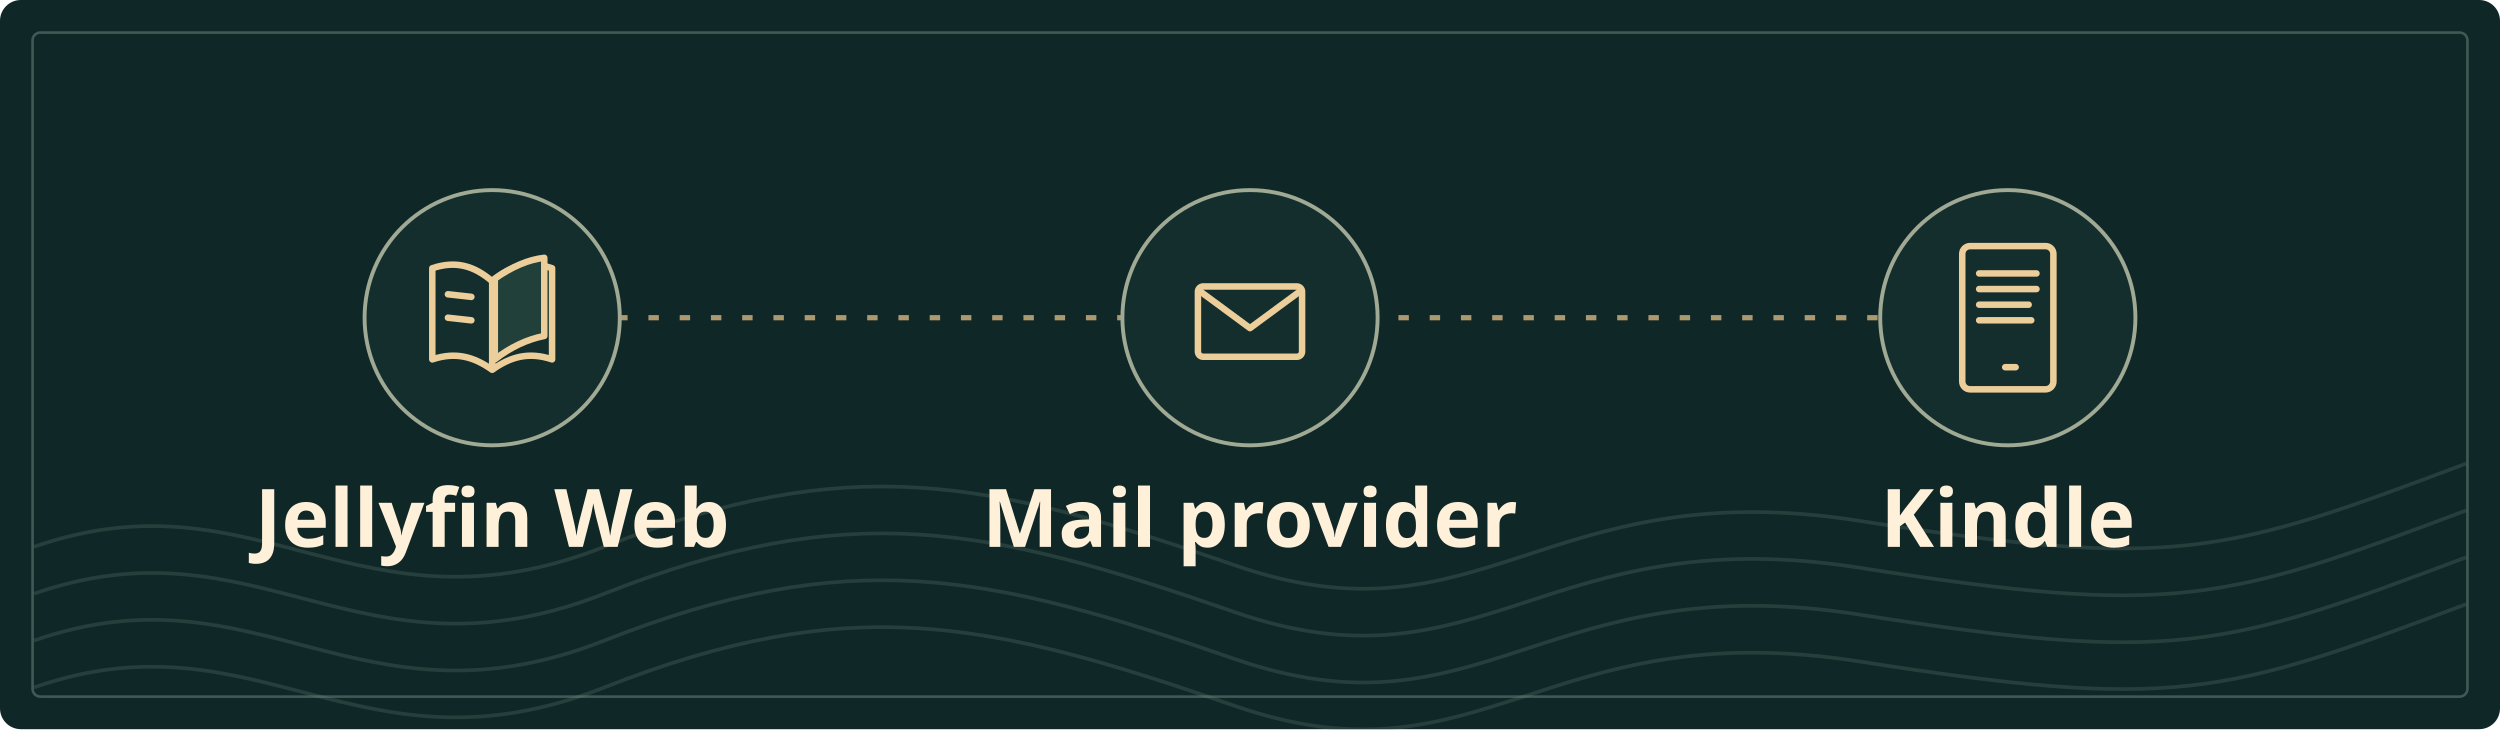
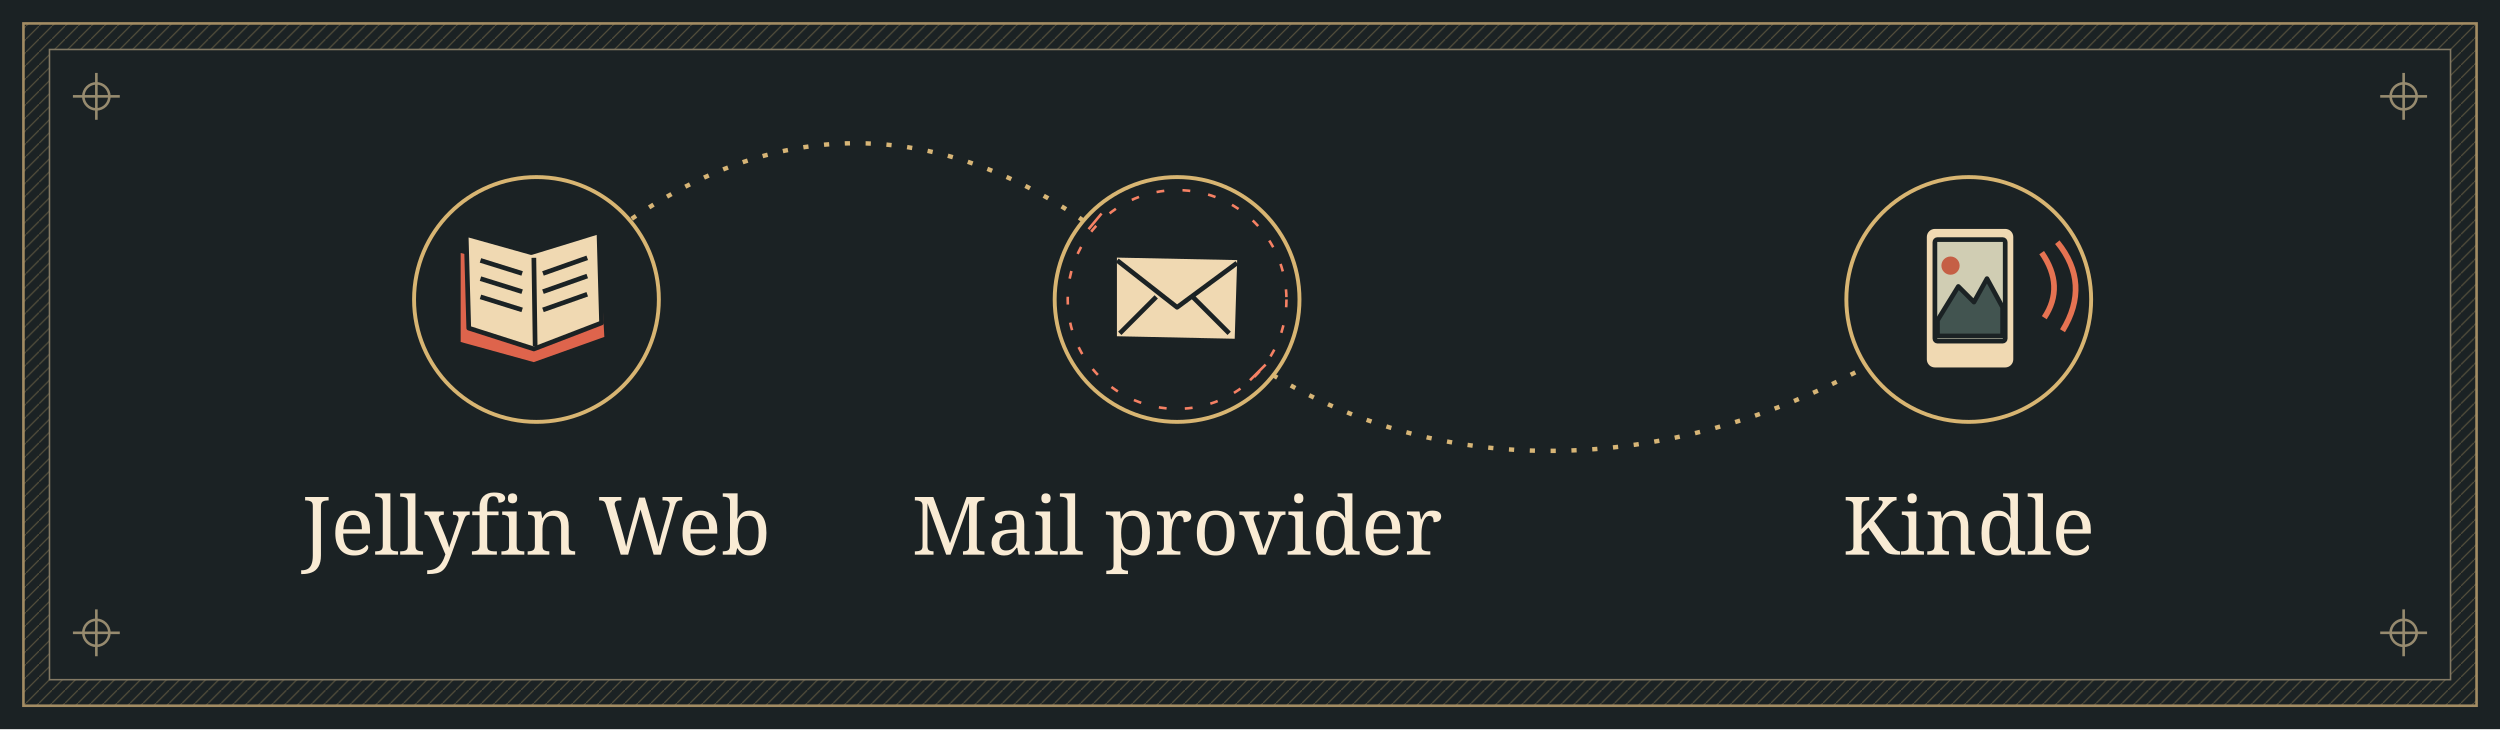
- <svg xmlns="http://www.w3.org/2000/svg" viewBox="0 0 960 280" width="960" height="280" role="img" aria-labelledby="title description">
+ <svg xmlns="http://www.w3.org/2000/svg" id="still" viewBox="0 0 960 280" width="960" height="280" role="img" aria-labelledby="title description">
+   <defs>
+     <pattern id="hatch" width="5" height="5" patternUnits="userSpaceOnUse">
+       <path d="M0 5 5 0" stroke="#b69b66" stroke-width=".5" opacity=".35" />
+     </pattern>
+     <g id="register" fill="none" stroke="#978b6f" stroke-width="1">
+       <circle r="5" />
+       <path d="M-9 0H9M0-9V9" />
+     </g>
+     <path id="track" d="M178 126C257 46 344 46 424 126S631 201 728 126" />
+     <g id="leaf" fill="#fff1d5" stroke="#201d1b" stroke-width="1.8" stroke-linejoin="round">
+       <path d="m-12-15 21 2 3 27-24-3z" />
+       <path d="m-7-6 11 1m-11 4 13 1m-12 4 7 1" fill="none" />
+     </g>
+   </defs>
  <style>
-     .parcel { opacity: 0; }
-     @media (prefers-reduced-motion: no-preference) {
-       .parcel { animation: delivery 4s ease-in-out 0.25s 1 both; }
+     .dispatch,.reply{opacity:0}
+     @media (prefers-reduced-motion:no-preference){
+       :root:not(:target) .dispatch,:root:not(:target) .reply{offset-path:path('M178 126C257 46 344 46 424 126S631 201 728 126');offset-rotate:0deg;animation:carry 7.2s linear infinite}
+       :root:not(:target) .reply{animation-delay:.2s}
+       :root:not(:target) .postmark{transform-origin:424px 126px;animation:stamp 7.2s ease-in-out infinite}
+       :root:not(:target) .signal{animation:signal 7.2s ease-in-out infinite}
    }
-     @media (prefers-reduced-motion: no-preference) {
-       .book-leaf { animation: turn .7s ease-out .15s; transform-origin: 189px 123px; }
-       .envelope-flap { animation: fold .55s ease-in-out 1.85s; transform-origin: 480px 115px; }
-       .reader-lines { animation: typeset .55s ease-out 3.55s; }
-     }
-     @keyframes turn { 50% { transform: skewY(-9deg) scaleX(.2); } }
-     @keyframes fold { 50% { transform: scaleY(-.7); } }
-     @keyframes typeset { from { stroke-dasharray: 0 30; } to { stroke-dasharray: 30 0; } }
-     @keyframes delivery {
-       0% { transform: translateX(0); opacity: 0; }
-       10% { opacity: 1; }
-       44%, 52% { transform: translateX(291px); opacity: 1; }
-       90% { opacity: 1; }
-       100% { transform: translateX(582px); opacity: 0; }
-     }
+     @keyframes carry{0%,6%{offset-distance:0%;opacity:0}12%{opacity:1}38%,49%{offset-distance:45%;opacity:1}79%{opacity:1}85%,100%{offset-distance:100%;opacity:0}}
+     @keyframes stamp{0%,32%,57%,100%{transform:rotate(0deg)}43%{transform:rotate(-22deg)}}
+     @keyframes signal{0%,70%,100%{opacity:.25}83%,90%{opacity:1}}
  </style>
-   <rect width="960" height="280" rx="8" fill="#102727" />
-   <rect x="12.5" y="12.5" width="935" height="255" rx="3" fill="none" stroke="#739185" stroke-opacity=".48" />
-   <g fill="none" stroke="#739185" stroke-opacity=".23" stroke-width="1.4">
-     <path d="M13 210c86-30 125 37 219 0s147-26 242 7 119-36 240-17 140 13 233-22" />
-     <path d="M13 228c86-30 125 37 219 0s147-26 242 7 119-36 240-17 140 13 233-22" />
-     <path d="M13 246c86-30 125 37 219 0s147-26 242 7 119-36 240-17 140 13 233-22" />
-     <path d="M13 264c86-30 125 37 219 0s147-26 242 7 119-36 240-17 140 13 233-22" />
+   <rect width="960" height="280" fill="#1b2224" />
+   <rect x="9" y="9" width="942" height="262" fill="url(#hatch)" stroke="#a38c63" />
+   <rect x="19" y="19" width="922" height="242" fill="#1b2224" stroke="#837964" stroke-width=".6" />
+   <g>
+     <use href="#register" x="37" y="37" />
+     <use href="#register" x="923" y="37" />
+     <use href="#register" x="37" y="243" />
+     <use href="#register" x="923" y="243" />
  </g>
-   <path d="M189 122h582" fill="none" stroke="#d4b581" stroke-opacity=".8" stroke-width="2" stroke-dasharray="4 8" />
-   <g fill="#132e2d" stroke="#9fa993" stroke-width="1.5">
-     <circle cx="189" cy="122" r="49" />
-     <circle cx="480" cy="122" r="49" />
-     <circle cx="771" cy="122" r="49" />
+   <use href="#track" fill="none" stroke="#d7b576" stroke-width="1.7" stroke-dasharray="2 6" transform="translate(28 -11)" />
+   <g transform="translate(28 -11)">
+     <g class="dispatch">
+       <use href="#leaf" transform="rotate(-14)" />
+     </g>
+     <g class="reply">
+       <use href="#leaf" transform="rotate(12) scale(.92)" />
+     </g>
+     <g fill="#1b2224" stroke="#d8b572" stroke-width="1.5">
+       <circle cx="178" cy="126" r="47" />
+       <circle cx="424" cy="126" r="47" />
+       <circle cx="728" cy="126" r="47" />
+     </g>
+     <g fill="#f0d9b2" stroke="#1b2224" stroke-width="1.8" stroke-linejoin="round">
+       <path d="m148 107 28 7 27-10 2 37-28 10-29-8z" fill="#de644c" />
+       <path d="m151 101 25 7 26-8 1 35-26 10-25-8z" />
+       <path d="m177 110 .5 34m-21-33 16 5m-16 2 16 5m-16 2 16 5m8-14 17-6m-17 13 17-6m-17 13 17-6" fill="none" />
+       <path d="m400 109 48 1-1 32-47-1z" />
+       <path d="m401 111 23 18 23-17m-45 27 14-14m28 14-14-14" fill="none" />
+       <rect x="711" y="98" width="35" height="55" rx="4" />
+       <rect x="715" y="103" width="27" height="39" rx="1" fill="#d0cdb3" />
+       <path d="m716 134 8-13 6 6 5-9 6 11v11h-25z" fill="#425450" />
+       <circle cx="721" cy="113" r="3.5" fill="#c55f45" stroke="none" />
+     </g>
+     <g class="postmark" fill="none" stroke="#f68164">
+       <circle cx="424" cy="126" r="42" stroke-dasharray="3 7" />
+       <path d="m390 99 5-6m57 64 6-6" />
+     </g>
+     <g class="signal" fill="none" stroke="#e67352" stroke-width="2.2">
+       <path d="M756 108q9 13 1 25m5-29q13 16 2 34" />
+     </g>
  </g>
-   <g fill="none" stroke="#ecce9b" stroke-width="2.5" stroke-linecap="round" stroke-linejoin="round">
-     <path d="M189 108c-7-6-14-8-23-5v35c9-3 16-1 23 4 7-5 14-7 23-4v-35c-9-3-16-1-23 5Zm0 0v33m-17-28 9 1m-9 8 9 1" />
-     <path class="book-leaf" d="M190 107q10-7 19-8v30q-10 2-19 9Z" fill="#22403a" />
-     <rect x="460" y="110" width="40" height="27" rx="2" />
-     <path class="envelope-flap" d="m461 112 19 14 19-14" />
-     <rect x="753.5" y="94.5" width="35" height="55" rx="3" />
-     <path class="reader-lines" d="M760 105h22m-22 6h22m-22 6h19m-19 6h20" />
-     <path d="M770 141h4" />
-   </g>
-   <g class="parcel">
-     <circle cx="189" cy="122" r="18" fill="#ff986e" stroke="#132e2d" stroke-width="3" />
-     <path d="M184 122h10m-4-4 4 4-4 4" fill="none" stroke="#132e2d" stroke-width="1.7" stroke-linecap="round" stroke-linejoin="round" />
-   </g>
-   <g fill="#fff1d9" font-family="system-ui, sans-serif" font-size="31" font-weight="600" text-anchor="middle">
-     <text x="189" y="210">Jellyfin Web</text>
-     <text x="480" y="210">Mail provider</text>
-     <text x="771" y="210">Kindle</text>
+   <g fill="#f9ebd4" text-anchor="middle" font-family="Georgia,serif" font-size="31">
+     <text x="206" y="213">Jellyfin Web</text>
+     <text x="452" y="213">Mail provider</text>
+     <text x="756" y="213">Kindle</text>
  </g>
</svg>
